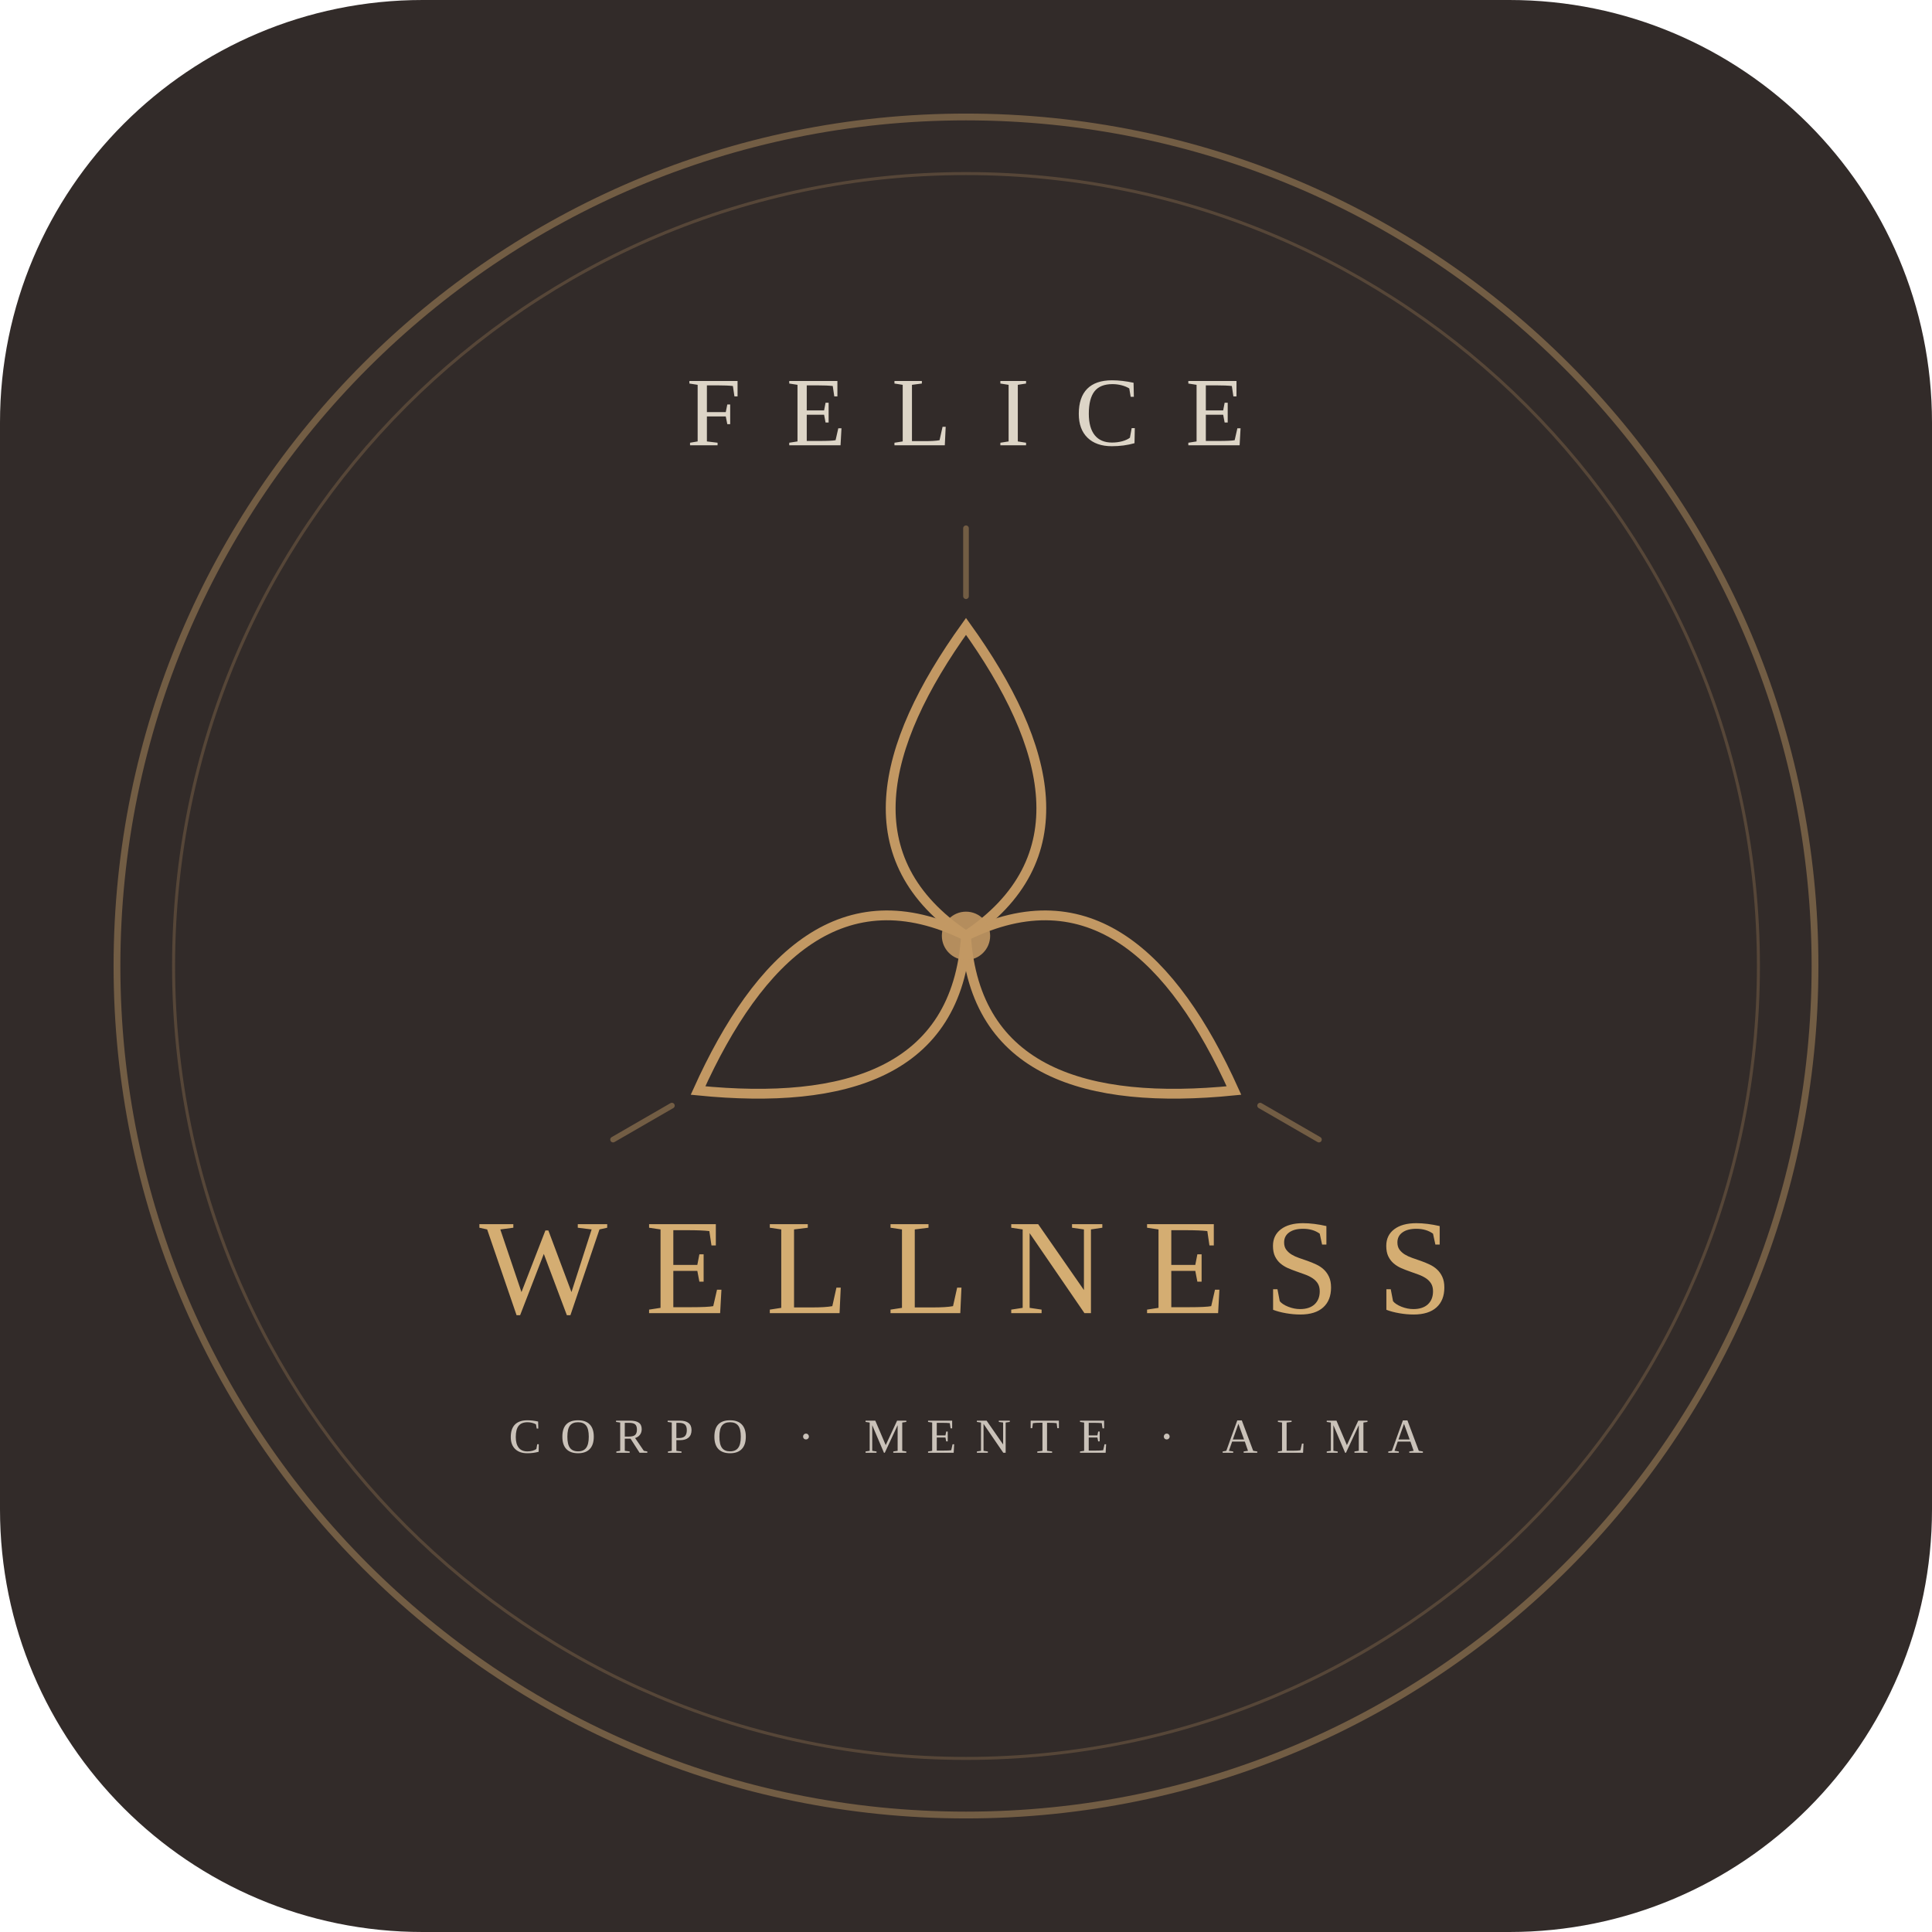
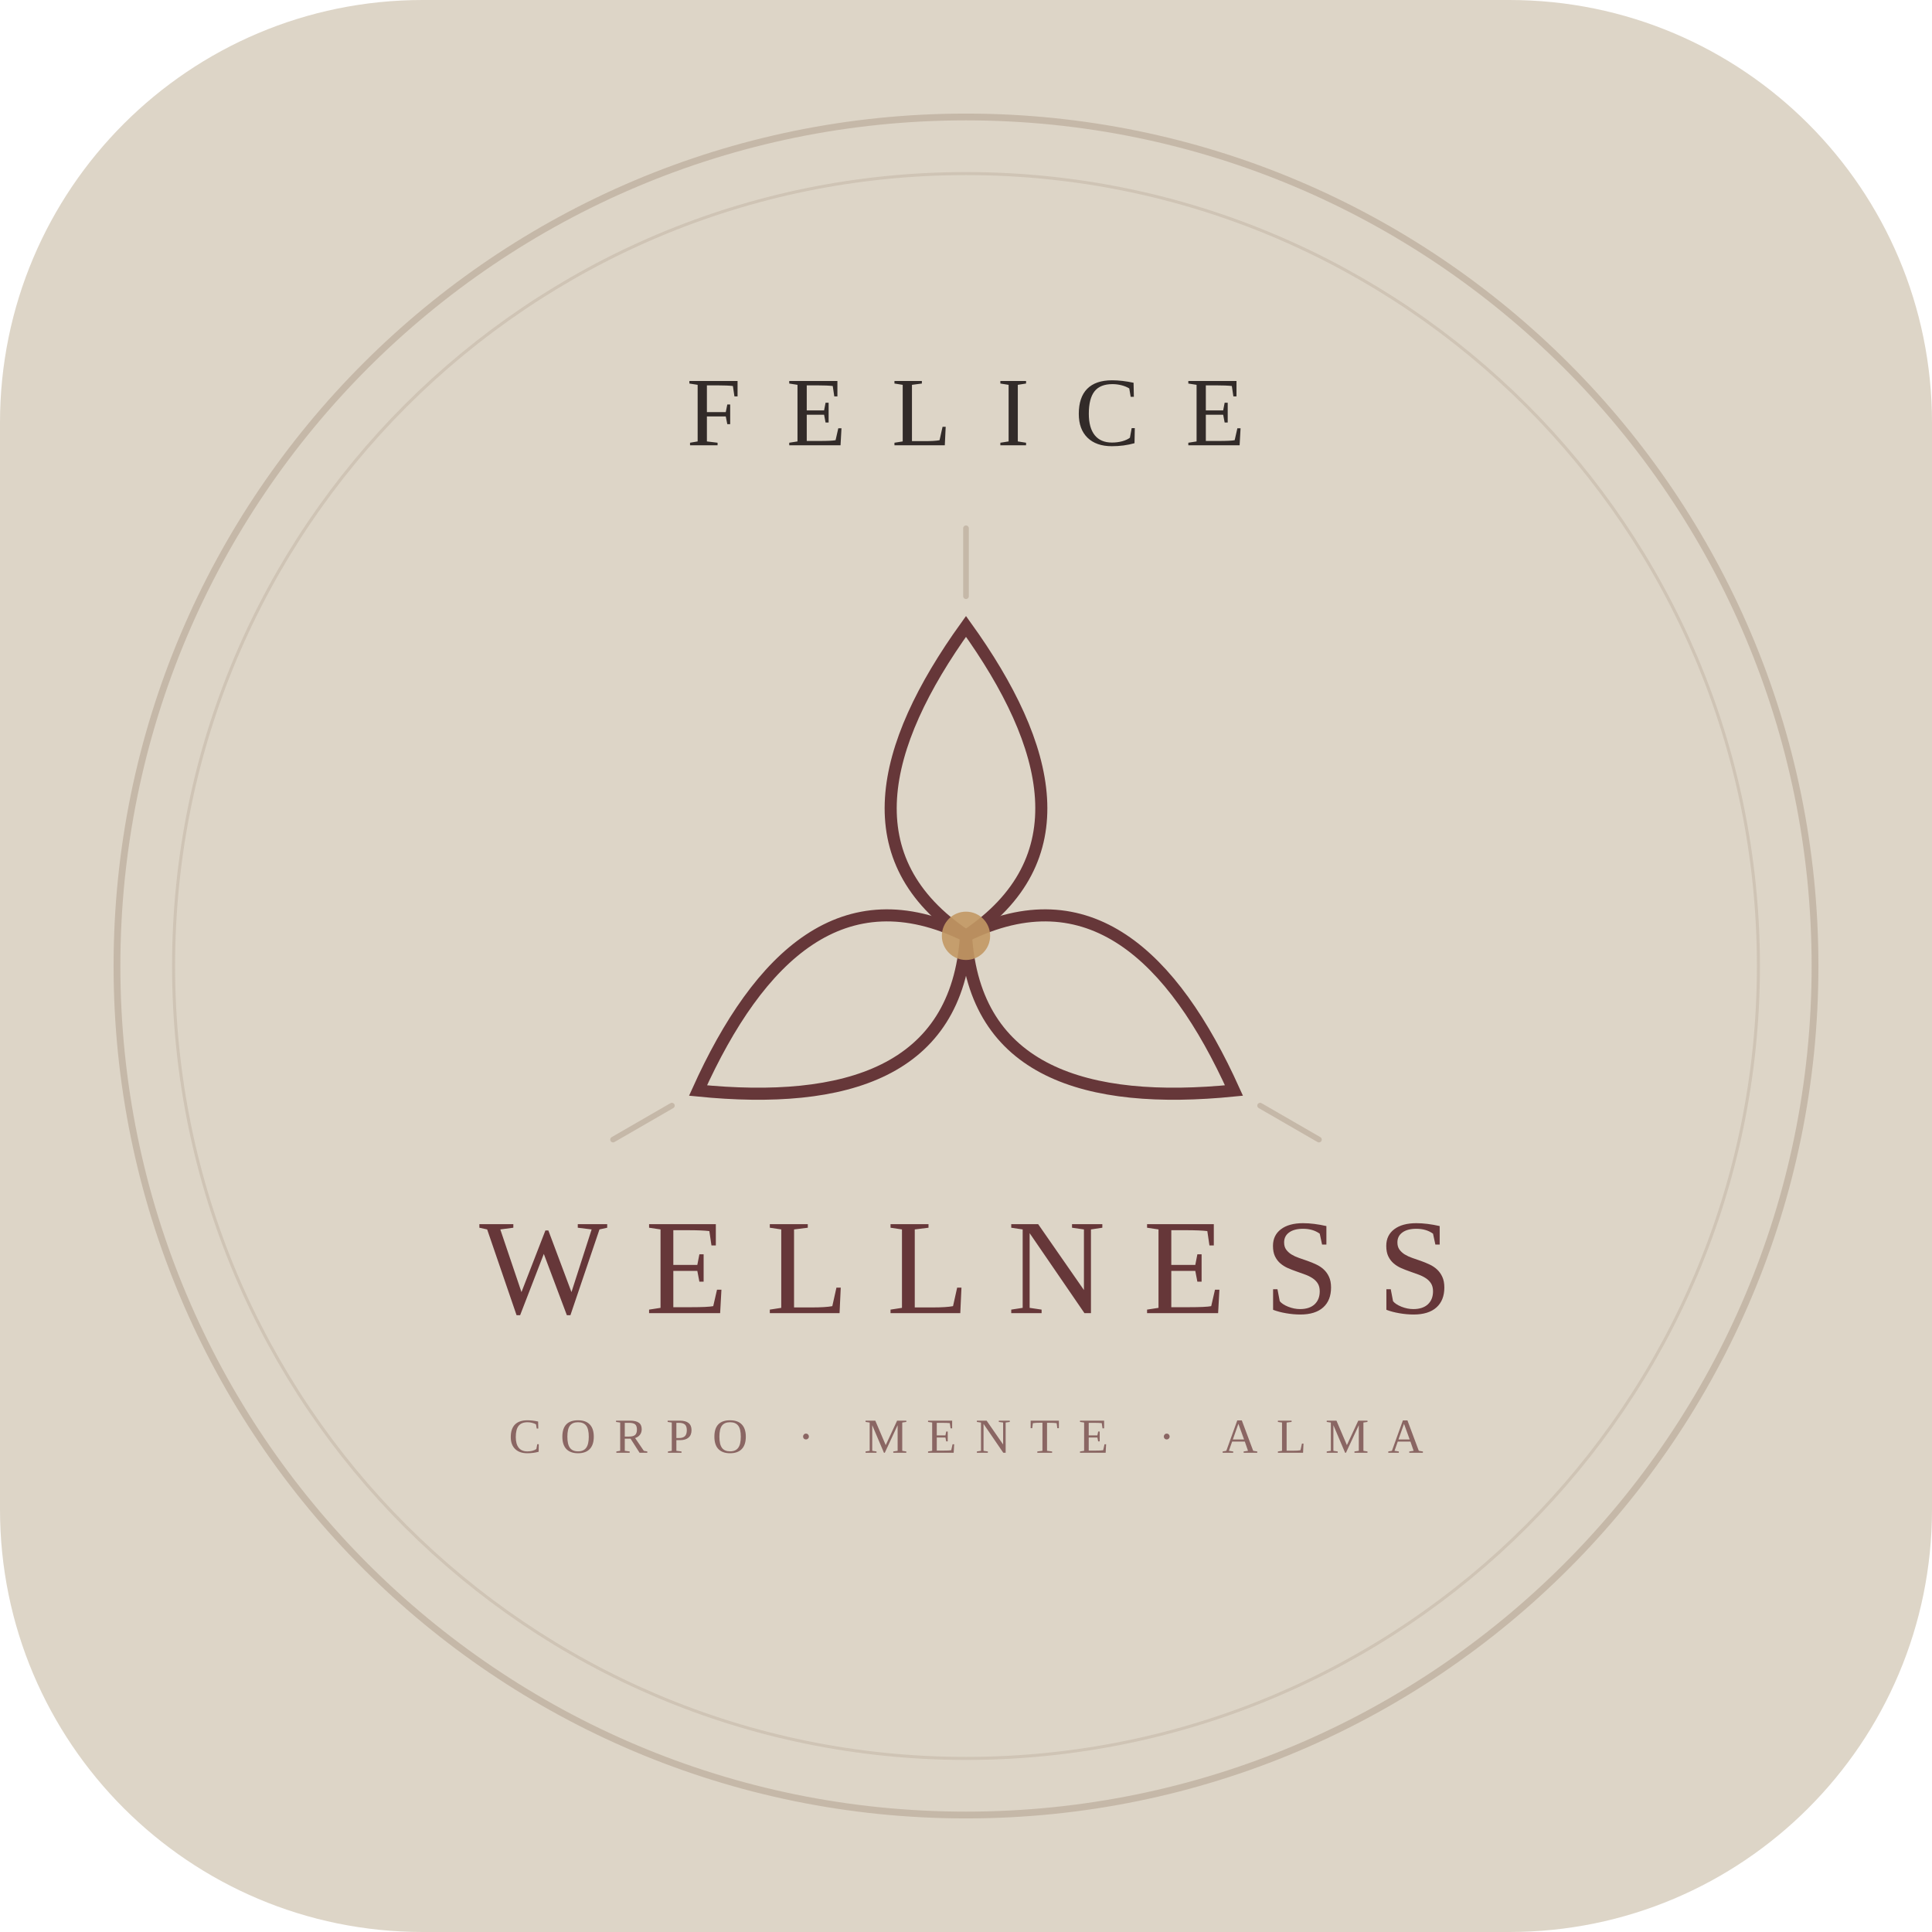
<svg xmlns="http://www.w3.org/2000/svg" width="512" height="512" viewBox="0 0 512 512">
  <defs>
    <clipPath id="roundedSquare">
      <rect width="512" height="512" rx="112" ry="112" />
    </clipPath>
  </defs>
  <g clip-path="url(#roundedSquare)">
-     <rect width="512" height="512" fill="#322b29" />
-     <circle cx="256" cy="256" r="225" fill="none" stroke="#c29863" stroke-width="1.8" opacity=".45" />
-     <circle cx="256" cy="256" r="210" fill="none" stroke="#c29863" stroke-width=".8" opacity=".25" />
-     <text x="256" y="118" text-anchor="middle" font-family="Georgia, 'Times New Roman', serif" font-size="26" fill="#ddd5c7" letter-spacing="12" font-weight="400">FELICE</text>
+     <rect width="512" height="512" fill="#ddd5c7" />
+     <circle cx="256" cy="256" r="225" fill="none" stroke="#ae9b89" stroke-width="1.8" opacity=".5" />
+     <circle cx="256" cy="256" r="210" fill="none" stroke="#ae9b89" stroke-width=".8" opacity=".3" />
+     <text x="256" y="118" text-anchor="middle" font-family="Georgia, 'Times New Roman', serif" font-size="26" fill="#322b29" letter-spacing="12" font-weight="400">FELICE</text>
    <g transform="translate(256,248)">
-       <path d="M0,-82 C23,-50 30,-20 0,0 C-30,-20 -23,-50 0,-82Z" fill="none" stroke="#c29863" stroke-width="2.6" />
-       <path d="M0,-82 C23,-50 30,-20 0,0 C-30,-20 -23,-50 0,-82Z" fill="none" stroke="#c29863" stroke-width="2.6" transform="rotate(120)" />
-       <path d="M0,-82 C23,-50 30,-20 0,0 C-30,-20 -23,-50 0,-82Z" fill="none" stroke="#c29863" stroke-width="2.6" transform="rotate(240)" />
+       <path d="M0,-82 C23,-50 30,-20 0,0 C-30,-20 -23,-50 0,-82Z" fill="none" stroke="#663739" stroke-width="3.2" />
+       <path d="M0,-82 C23,-50 30,-20 0,0 C-30,-20 -23,-50 0,-82Z" fill="none" stroke="#663739" stroke-width="3.2" transform="rotate(120)" />
+       <path d="M0,-82 C23,-50 30,-20 0,0 C-30,-20 -23,-50 0,-82Z" fill="none" stroke="#663739" stroke-width="3.2" transform="rotate(240)" />
      <circle r="6.4" fill="#c29863" opacity=".9" />
-       <line x1="0" y1="-90" x2="0" y2="-108" stroke="#c29863" stroke-width="1.5" stroke-linecap="round" opacity=".45" />
-       <line x1="0" y1="-90" x2="0" y2="-108" stroke="#c29863" stroke-width="1.5" stroke-linecap="round" opacity=".45" transform="rotate(120)" />
-       <line x1="0" y1="-90" x2="0" y2="-108" stroke="#c29863" stroke-width="1.5" stroke-linecap="round" opacity=".45" transform="rotate(240)" />
+       <line x1="0" y1="-90" x2="0" y2="-108" stroke="#ae9b89" stroke-width="1.5" stroke-linecap="round" opacity=".5" />
+       <line x1="0" y1="-90" x2="0" y2="-108" stroke="#ae9b89" stroke-width="1.5" stroke-linecap="round" opacity=".5" transform="rotate(120)" />
+       <line x1="0" y1="-90" x2="0" y2="-108" stroke="#ae9b89" stroke-width="1.5" stroke-linecap="round" opacity=".5" transform="rotate(240)" />
    </g>
-     <text x="256" y="348" text-anchor="middle" font-family="Georgia, 'Times New Roman', serif" font-size="36" fill="#d4ad72" letter-spacing="10" font-weight="300">WELLNESS</text>
-     <text x="256" y="385" text-anchor="middle" font-family="Georgia, 'Times New Roman', serif" font-size="13" fill="#cac2b9" letter-spacing="5">CORPO · MENTE · ALMA</text>
+     <text x="256" y="348" text-anchor="middle" font-family="Georgia, 'Times New Roman', serif" font-size="36" fill="#663739" letter-spacing="10" font-weight="400">WELLNESS</text>
+     <text x="256" y="385" text-anchor="middle" font-family="Georgia, 'Times New Roman', serif" font-size="13" fill="#663739" letter-spacing="5" opacity=".7">CORPO · MENTE · ALMA</text>
  </g>
</svg>
